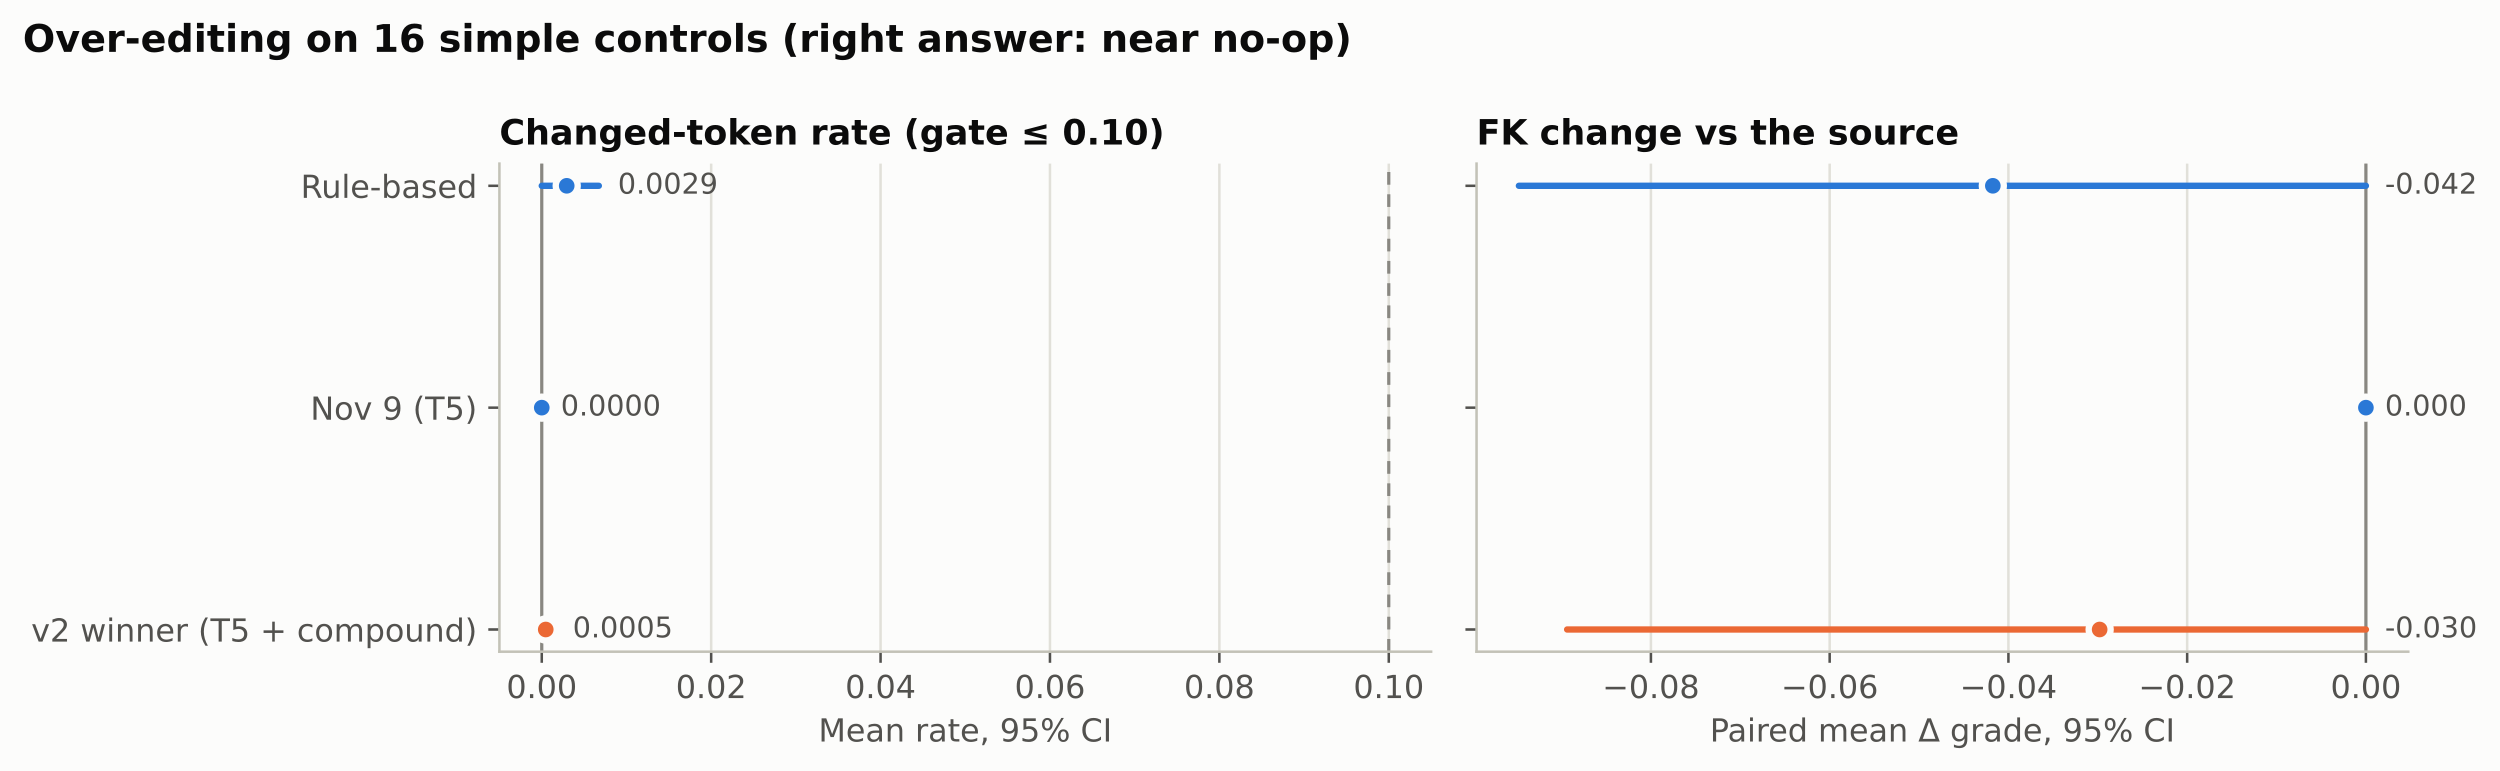
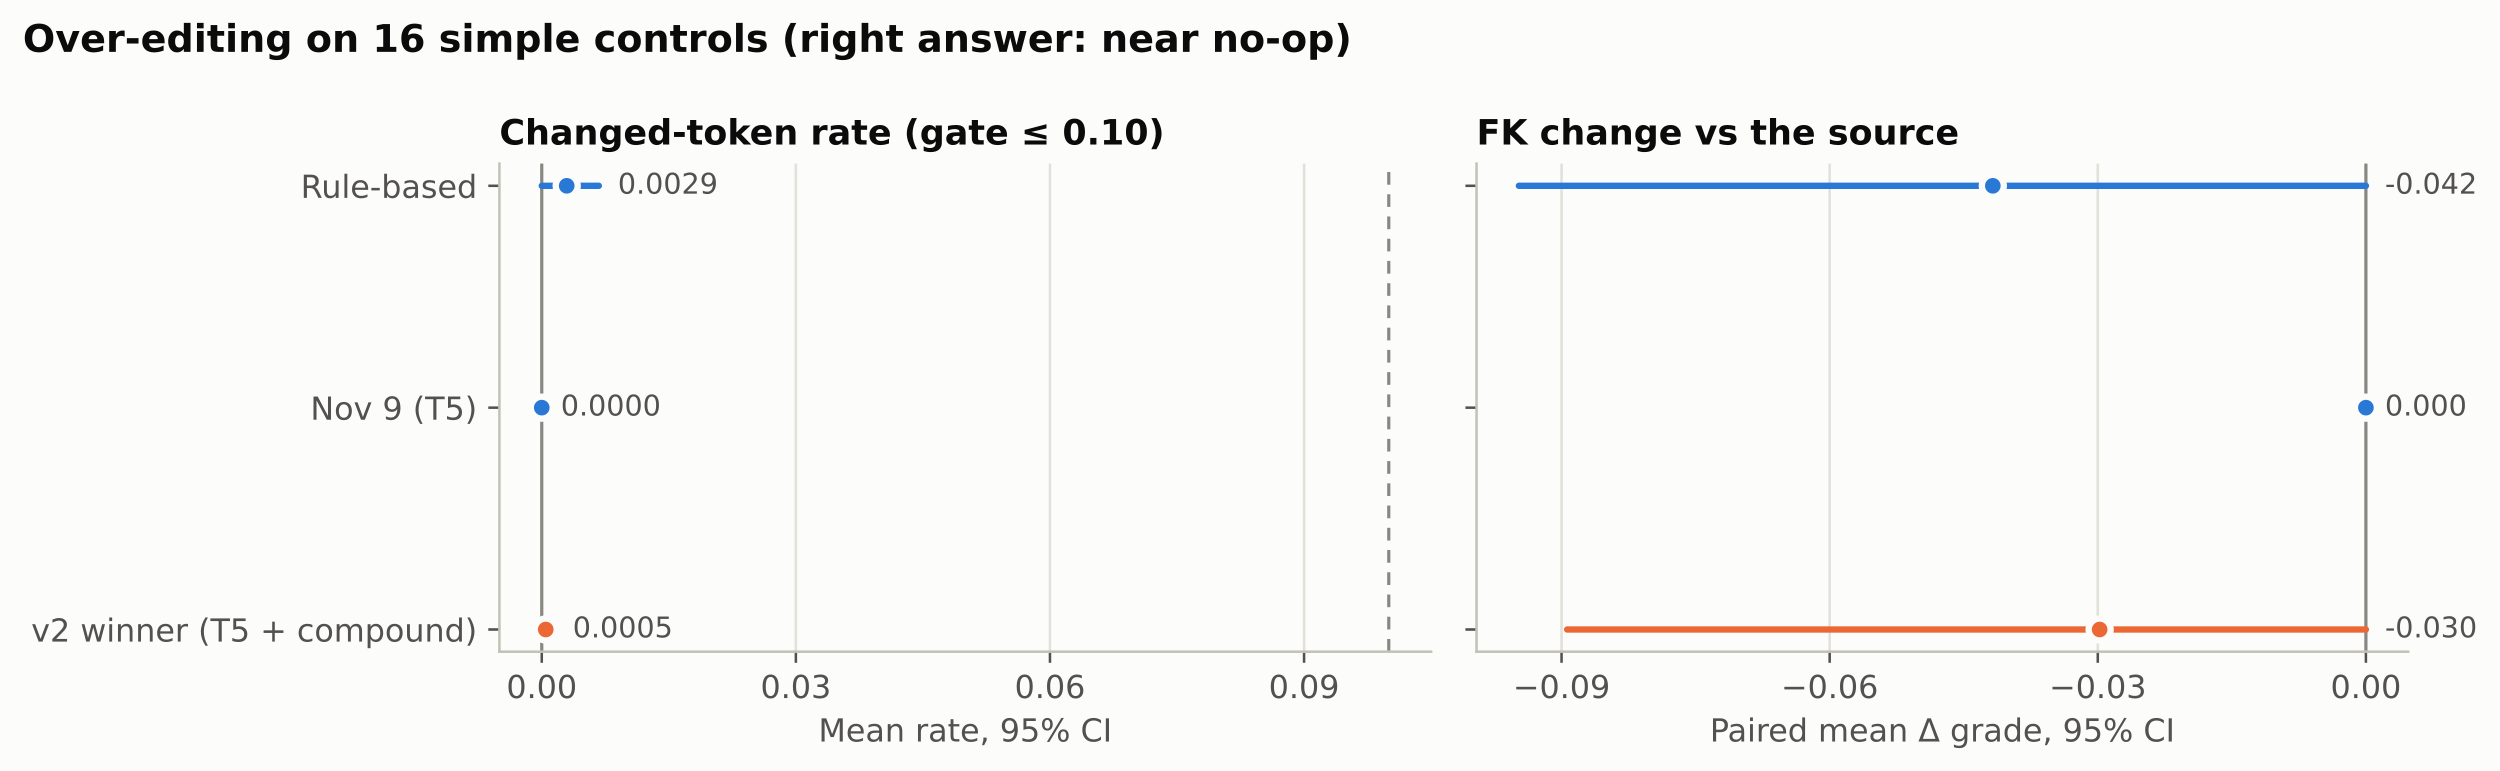
<svg xmlns="http://www.w3.org/2000/svg" xmlns:xlink="http://www.w3.org/1999/xlink" width="786.973pt" height="242.7pt" viewBox="0 0 786.973 242.7" version="1.1">
  <defs>
    <style type="text/css">*{stroke-linejoin: round; stroke-linecap: butt}</style>
  </defs>
  <g id="figure_1">
    <g id="patch_1">
      <path d="M 0 242.7  L 786.973 242.7  L 786.973 0  L 0 0  z " style="fill: #fcfcfb" />
    </g>
    <g id="axes_1">
      <g id="patch_2">
        <path d="M 157.21 205.144  L 450.501 205.144  L 450.501 51.504  L 157.21 51.504  z " style="fill: #fcfcfb" />
      </g>
      <g id="matplotlib.axis_1">
        <g id="xtick_1">
          <g id="line2d_1">
-             <path d="M 170.541 205.144  L 170.541 51.504  " clip-path="url(#p78dc707ca9)" style="fill: none; stroke: #e1e0d9; stroke-width: 0.8; stroke-linecap: square" />
+             <path d="M 170.541 205.144  L 170.541 51.504  " clip-path="url(#p930434fdbb)" style="fill: none; stroke: #e1e0d9; stroke-width: 0.8; stroke-linecap: square" />
          </g>
          <g id="line2d_2">
            <defs>
-               <path id="ma276081685" d="M 0 0  L 0 3.5  " style="stroke: #52514e; stroke-width: 0.8" />
+               <path id="mcde6e7081c" d="M 0 0  L 0 3.5  " style="stroke: #52514e; stroke-width: 0.8" />
            </defs>
            <g>
-               <use xlink:href="#ma276081685" x="170.541" y="205.144" style="fill: #52514e; stroke: #52514e; stroke-width: 0.8" />
+               <use xlink:href="#mcde6e7081c" x="170.541" y="205.144" style="fill: #52514e; stroke: #52514e; stroke-width: 0.8" />
            </g>
          </g>
          <g id="text_1">
            <text style="font-size: 10px; font-family: 'DejaVu Sans', 'Bitstream Vera Sans', 'Computer Modern Sans Serif', 'Lucida Grande', 'Verdana', 'Geneva', 'Lucid', 'Arial', 'Helvetica', 'Avant Garde', sans-serif; text-anchor: middle; fill: #52514e" x="170.541" y="219.742" transform="rotate(-0 170.5414 219.7424)">0.00</text>
          </g>
        </g>
        <g id="xtick_2">
          <g id="line2d_3">
-             <path d="M 223.867 205.144  L 223.867 51.504  " clip-path="url(#p78dc707ca9)" style="fill: none; stroke: #e1e0d9; stroke-width: 0.8; stroke-linecap: square" />
+             <path d="M 250.53 205.144  L 250.53 51.504  " clip-path="url(#p930434fdbb)" style="fill: none; stroke: #e1e0d9; stroke-width: 0.8; stroke-linecap: square" />
          </g>
          <g id="line2d_4">
            <g>
-               <use xlink:href="#ma276081685" x="223.867" y="205.144" style="fill: #52514e; stroke: #52514e; stroke-width: 0.8" />
+               <use xlink:href="#mcde6e7081c" x="250.53" y="205.144" style="fill: #52514e; stroke: #52514e; stroke-width: 0.8" />
            </g>
          </g>
          <g id="text_2">
-             <text style="font-size: 10px; font-family: 'DejaVu Sans', 'Bitstream Vera Sans', 'Computer Modern Sans Serif', 'Lucida Grande', 'Verdana', 'Geneva', 'Lucid', 'Arial', 'Helvetica', 'Avant Garde', sans-serif; text-anchor: middle; fill: #52514e" x="223.867" y="219.742" transform="rotate(-0 223.867 219.7424)">0.02</text>
+             <text style="font-size: 10px; font-family: 'DejaVu Sans', 'Bitstream Vera Sans', 'Computer Modern Sans Serif', 'Lucida Grande', 'Verdana', 'Geneva', 'Lucid', 'Arial', 'Helvetica', 'Avant Garde', sans-serif; text-anchor: middle; fill: #52514e" x="250.53" y="219.742" transform="rotate(-0 250.5298 219.7424)">0.03</text>
          </g>
        </g>
        <g id="xtick_3">
          <g id="line2d_5">
-             <path d="M 277.193 205.144  L 277.193 51.504  " clip-path="url(#p78dc707ca9)" style="fill: none; stroke: #e1e0d9; stroke-width: 0.8; stroke-linecap: square" />
+             <path d="M 330.518 205.144  L 330.518 51.504  " clip-path="url(#p930434fdbb)" style="fill: none; stroke: #e1e0d9; stroke-width: 0.8; stroke-linecap: square" />
          </g>
          <g id="line2d_6">
            <g>
-               <use xlink:href="#ma276081685" x="277.193" y="205.144" style="fill: #52514e; stroke: #52514e; stroke-width: 0.8" />
+               <use xlink:href="#mcde6e7081c" x="330.518" y="205.144" style="fill: #52514e; stroke: #52514e; stroke-width: 0.8" />
            </g>
          </g>
          <g id="text_3">
-             <text style="font-size: 10px; font-family: 'DejaVu Sans', 'Bitstream Vera Sans', 'Computer Modern Sans Serif', 'Lucida Grande', 'Verdana', 'Geneva', 'Lucid', 'Arial', 'Helvetica', 'Avant Garde', sans-serif; text-anchor: middle; fill: #52514e" x="277.193" y="219.742" transform="rotate(-0 277.1926 219.7424)">0.04</text>
+             <text style="font-size: 10px; font-family: 'DejaVu Sans', 'Bitstream Vera Sans', 'Computer Modern Sans Serif', 'Lucida Grande', 'Verdana', 'Geneva', 'Lucid', 'Arial', 'Helvetica', 'Avant Garde', sans-serif; text-anchor: middle; fill: #52514e" x="330.518" y="219.742" transform="rotate(-0 330.5183 219.7424)">0.06</text>
          </g>
        </g>
        <g id="xtick_4">
          <g id="line2d_7">
-             <path d="M 330.518 205.144  L 330.518 51.504  " clip-path="url(#p78dc707ca9)" style="fill: none; stroke: #e1e0d9; stroke-width: 0.8; stroke-linecap: square" />
+             <path d="M 410.507 205.144  L 410.507 51.504  " clip-path="url(#p930434fdbb)" style="fill: none; stroke: #e1e0d9; stroke-width: 0.8; stroke-linecap: square" />
          </g>
          <g id="line2d_8">
            <g>
-               <use xlink:href="#ma276081685" x="330.518" y="205.144" style="fill: #52514e; stroke: #52514e; stroke-width: 0.8" />
+               <use xlink:href="#mcde6e7081c" x="410.507" y="205.144" style="fill: #52514e; stroke: #52514e; stroke-width: 0.8" />
            </g>
          </g>
          <g id="text_4">
-             <text style="font-size: 10px; font-family: 'DejaVu Sans', 'Bitstream Vera Sans', 'Computer Modern Sans Serif', 'Lucida Grande', 'Verdana', 'Geneva', 'Lucid', 'Arial', 'Helvetica', 'Avant Garde', sans-serif; text-anchor: middle; fill: #52514e" x="330.518" y="219.742" transform="rotate(-0 330.5183 219.7424)">0.06</text>
-           </g>
-         </g>
-         <g id="xtick_5">
-           <g id="line2d_9">
-             <path d="M 383.844 205.144  L 383.844 51.504  " clip-path="url(#p78dc707ca9)" style="fill: none; stroke: #e1e0d9; stroke-width: 0.8; stroke-linecap: square" />
-           </g>
-           <g id="line2d_10">
-             <g>
-               <use xlink:href="#ma276081685" x="383.844" y="205.144" style="fill: #52514e; stroke: #52514e; stroke-width: 0.8" />
-             </g>
-           </g>
-           <g id="text_5">
-             <text style="font-size: 10px; font-family: 'DejaVu Sans', 'Bitstream Vera Sans', 'Computer Modern Sans Serif', 'Lucida Grande', 'Verdana', 'Geneva', 'Lucid', 'Arial', 'Helvetica', 'Avant Garde', sans-serif; text-anchor: middle; fill: #52514e" x="383.844" y="219.742" transform="rotate(-0 383.8439 219.7424)">0.08</text>
-           </g>
-         </g>
-         <g id="xtick_6">
-           <g id="line2d_11">
-             <path d="M 437.17 205.144  L 437.17 51.504  " clip-path="url(#p78dc707ca9)" style="fill: none; stroke: #e1e0d9; stroke-width: 0.8; stroke-linecap: square" />
-           </g>
-           <g id="line2d_12">
-             <g>
-               <use xlink:href="#ma276081685" x="437.17" y="205.144" style="fill: #52514e; stroke: #52514e; stroke-width: 0.8" />
-             </g>
-           </g>
-           <g id="text_6">
-             <text style="font-size: 10px; font-family: 'DejaVu Sans', 'Bitstream Vera Sans', 'Computer Modern Sans Serif', 'Lucida Grande', 'Verdana', 'Geneva', 'Lucid', 'Arial', 'Helvetica', 'Avant Garde', sans-serif; text-anchor: middle; fill: #52514e" x="437.17" y="219.742" transform="rotate(-0 437.1695 219.7424)">0.10</text>
-           </g>
-         </g>
-         <g id="text_7">
+             <text style="font-size: 10px; font-family: 'DejaVu Sans', 'Bitstream Vera Sans', 'Computer Modern Sans Serif', 'Lucida Grande', 'Verdana', 'Geneva', 'Lucid', 'Arial', 'Helvetica', 'Avant Garde', sans-serif; text-anchor: middle; fill: #52514e" x="410.507" y="219.742" transform="rotate(-0 410.5067 219.7424)">0.09</text>
+           </g>
+         </g>
+         <g id="text_5">
          <text style="font-size: 10px; font-family: 'DejaVu Sans', 'Bitstream Vera Sans', 'Computer Modern Sans Serif', 'Lucida Grande', 'Verdana', 'Geneva', 'Lucid', 'Arial', 'Helvetica', 'Avant Garde', sans-serif; text-anchor: middle; fill: #52514e" x="303.855" y="233.421" transform="rotate(-0 303.8555 233.4206)">Mean rate, 95% CI</text>
        </g>
      </g>
      <g id="matplotlib.axis_2">
        <g id="ytick_1">
-           <g id="line2d_13">
+           <g id="line2d_9">
            <defs>
-               <path id="mc16b6f0c2b" d="M 0 0  L -3.5 0  " style="stroke: #52514e; stroke-width: 0.8" />
+               <path id="m21760c13e2" d="M 0 0  L -3.5 0  " style="stroke: #52514e; stroke-width: 0.8" />
            </defs>
            <g>
-               <use xlink:href="#mc16b6f0c2b" x="157.21" y="58.488" style="fill: #52514e; stroke: #52514e; stroke-width: 0.8" />
+               <use xlink:href="#m21760c13e2" x="157.21" y="58.488" style="fill: #52514e; stroke: #52514e; stroke-width: 0.8" />
+             </g>
+           </g>
+           <g id="text_6">
+             <text style="font-size: 10px; font-family: 'DejaVu Sans', 'Bitstream Vera Sans', 'Computer Modern Sans Serif', 'Lucida Grande', 'Verdana', 'Geneva', 'Lucid', 'Arial', 'Helvetica', 'Avant Garde', sans-serif; text-anchor: end; fill: #52514e" x="150.21" y="62.287" transform="rotate(-0 150.21 62.28686)">Rule-based</text>
+           </g>
+         </g>
+         <g id="ytick_2">
+           <g id="line2d_10">
+             <g>
+               <use xlink:href="#m21760c13e2" x="157.21" y="128.324" style="fill: #52514e; stroke: #52514e; stroke-width: 0.8" />
+             </g>
+           </g>
+           <g id="text_7">
+             <text style="font-size: 10px; font-family: 'DejaVu Sans', 'Bitstream Vera Sans', 'Computer Modern Sans Serif', 'Lucida Grande', 'Verdana', 'Geneva', 'Lucid', 'Arial', 'Helvetica', 'Avant Garde', sans-serif; text-anchor: end; fill: #52514e" x="150.21" y="132.123" transform="rotate(-0 150.21 132.1232)">Nov 9 (T5)</text>
+           </g>
+         </g>
+         <g id="ytick_3">
+           <g id="line2d_11">
+             <g>
+               <use xlink:href="#m21760c13e2" x="157.21" y="198.16" style="fill: #52514e; stroke: #52514e; stroke-width: 0.8" />
            </g>
          </g>
          <g id="text_8">
-             <text style="font-size: 10px; font-family: 'DejaVu Sans', 'Bitstream Vera Sans', 'Computer Modern Sans Serif', 'Lucida Grande', 'Verdana', 'Geneva', 'Lucid', 'Arial', 'Helvetica', 'Avant Garde', sans-serif; text-anchor: end; fill: #52514e" x="150.21" y="62.287" transform="rotate(-0 150.21 62.28686)">Rule-based</text>
-           </g>
-         </g>
-         <g id="ytick_2">
-           <g id="line2d_14">
-             <g>
-               <use xlink:href="#mc16b6f0c2b" x="157.21" y="128.324" style="fill: #52514e; stroke: #52514e; stroke-width: 0.8" />
-             </g>
-           </g>
-           <g id="text_9">
-             <text style="font-size: 10px; font-family: 'DejaVu Sans', 'Bitstream Vera Sans', 'Computer Modern Sans Serif', 'Lucida Grande', 'Verdana', 'Geneva', 'Lucid', 'Arial', 'Helvetica', 'Avant Garde', sans-serif; text-anchor: end; fill: #52514e" x="150.21" y="132.123" transform="rotate(-0 150.21 132.1232)">Nov 9 (T5)</text>
-           </g>
-         </g>
-         <g id="ytick_3">
-           <g id="line2d_15">
-             <g>
-               <use xlink:href="#mc16b6f0c2b" x="157.21" y="198.16" style="fill: #52514e; stroke: #52514e; stroke-width: 0.8" />
-             </g>
-           </g>
-           <g id="text_10">
            <text style="font-size: 10px; font-family: 'DejaVu Sans', 'Bitstream Vera Sans', 'Computer Modern Sans Serif', 'Lucida Grande', 'Verdana', 'Geneva', 'Lucid', 'Arial', 'Helvetica', 'Avant Garde', sans-serif; text-anchor: end; fill: #52514e" x="150.21" y="201.96" transform="rotate(-0 150.21 201.9596)">v2 winner (T5 + compound)</text>
          </g>
        </g>
      </g>
+       <g id="line2d_12">
+         <path d="M 170.541 205.144  L 170.541 51.504  " clip-path="url(#p930434fdbb)" style="fill: none; stroke: #898781; stroke-linecap: square" />
+       </g>
+       <g id="line2d_13">
+         <path d="M 170.541 58.488  L 188.501 58.488  " clip-path="url(#p930434fdbb)" style="fill: none; stroke: #2a78d6; stroke-width: 2; stroke-linecap: round" />
+       </g>
+       <g id="line2d_14">
+         <path d="M 170.541 128.324  L 170.541 128.324  " clip-path="url(#p930434fdbb)" style="fill: none; stroke: #2a78d6; stroke-width: 2; stroke-linecap: round" />
+       </g>
+       <g id="line2d_15">
+         <path d="M 170.541 198.16  L 174.3 198.16  " clip-path="url(#p930434fdbb)" style="fill: none; stroke: #eb6834; stroke-width: 2; stroke-linecap: round" />
+       </g>
      <g id="line2d_16">
-         <path d="M 170.541 205.144  L 170.541 51.504  " clip-path="url(#p78dc707ca9)" style="fill: none; stroke: #898781; stroke-linecap: square" />
-       </g>
-       <g id="line2d_17">
-         <path d="M 170.541 58.488  L 188.501 58.488  " clip-path="url(#p78dc707ca9)" style="fill: none; stroke: #2a78d6; stroke-width: 2; stroke-linecap: round" />
-       </g>
-       <g id="line2d_18">
-         <path d="M 170.541 128.324  L 170.541 128.324  " clip-path="url(#p78dc707ca9)" style="fill: none; stroke: #2a78d6; stroke-width: 2; stroke-linecap: round" />
-       </g>
-       <g id="line2d_19">
-         <path d="M 170.541 198.16  L 174.3 198.16  " clip-path="url(#p78dc707ca9)" style="fill: none; stroke: #eb6834; stroke-width: 2; stroke-linecap: round" />
-       </g>
-       <g id="line2d_20">
-         <path d="M 437.17 205.144  L 437.17 51.504  " clip-path="url(#p78dc707ca9)" style="fill: none; stroke-dasharray: 4,3; stroke-dashoffset: 0; stroke: #898781" />
+         <path d="M 437.17 205.144  L 437.17 51.504  " clip-path="url(#p930434fdbb)" style="fill: none; stroke-dasharray: 4,3; stroke-dashoffset: 0; stroke: #898781" />
      </g>
      <g id="patch_3">
        <path d="M 157.21 205.144  L 157.21 51.504  " style="fill: none; stroke: #c3c2b7; stroke-width: 0.8; stroke-linejoin: miter; stroke-linecap: square" />
      </g>
      <g id="patch_4">
        <path d="M 157.21 205.144  L 450.501 205.144  " style="fill: none; stroke: #c3c2b7; stroke-width: 0.8; stroke-linejoin: miter; stroke-linecap: square" />
      </g>
      <g id="PathCollection_1">
        <defs>
-           <path id="m08587a750f" d="M 0 3.464  C 0.919 3.464 1.8 3.099 2.449 2.449  C 3.099 1.8 3.464 0.919 3.464 0  C 3.464 -0.919 3.099 -1.8 2.449 -2.449  C 1.8 -3.099 0.919 -3.464 0 -3.464  C -0.919 -3.464 -1.8 -3.099 -2.449 -2.449  C -3.099 -1.8 -3.464 -0.919 -3.464 0  C -3.464 0.919 -3.099 1.8 -2.449 2.449  C -1.8 3.099 -0.919 3.464 0 3.464  z " style="stroke: #fcfcfb; stroke-width: 2" />
+           <path id="m734efdecd8" d="M 0 3.464  C 0.919 3.464 1.8 3.099 2.449 2.449  C 3.099 1.8 3.464 0.919 3.464 0  C 3.464 -0.919 3.099 -1.8 2.449 -2.449  C 1.8 -3.099 0.919 -3.464 0 -3.464  C -0.919 -3.464 -1.8 -3.099 -2.449 -2.449  C -3.099 -1.8 -3.464 -0.919 -3.464 0  C -3.464 0.919 -3.099 1.8 -2.449 2.449  C -1.8 3.099 -0.919 3.464 0 3.464  z " style="stroke: #fcfcfb; stroke-width: 2" />
        </defs>
-         <g clip-path="url(#p78dc707ca9)">
-           <use xlink:href="#m08587a750f" x="178.394" y="58.488" style="fill: #2a78d6; stroke: #fcfcfb; stroke-width: 2" />
-         </g>
-       </g>
-       <g id="text_11">
+         <g clip-path="url(#p930434fdbb)">
+           <use xlink:href="#m734efdecd8" x="178.394" y="58.488" style="fill: #2a78d6; stroke: #fcfcfb; stroke-width: 2" />
+         </g>
+       </g>
+       <g id="text_9">
        <text style="font-size: 9px; font-family: 'DejaVu Sans', 'Bitstream Vera Sans', 'Computer Modern Sans Serif', 'Lucida Grande', 'Verdana', 'Geneva', 'Lucid', 'Arial', 'Helvetica', 'Avant Garde', sans-serif; text-anchor: start; fill: #52514e" x="194.501" y="60.971" transform="rotate(-0 194.5014 60.97107)">0.0029</text>
      </g>
      <g id="PathCollection_2">
-         <g clip-path="url(#p78dc707ca9)">
-           <use xlink:href="#m08587a750f" x="170.541" y="128.324" style="fill: #2a78d6; stroke: #fcfcfb; stroke-width: 2" />
-         </g>
-       </g>
-       <g id="text_12">
+         <g clip-path="url(#p930434fdbb)">
+           <use xlink:href="#m734efdecd8" x="170.541" y="128.324" style="fill: #2a78d6; stroke: #fcfcfb; stroke-width: 2" />
+         </g>
+       </g>
+       <g id="text_10">
        <text style="font-size: 9px; font-family: 'DejaVu Sans', 'Bitstream Vera Sans', 'Computer Modern Sans Serif', 'Lucida Grande', 'Verdana', 'Geneva', 'Lucid', 'Arial', 'Helvetica', 'Avant Garde', sans-serif; text-anchor: start; fill: #52514e" x="176.541" y="130.807" transform="rotate(-0 176.5414 130.8074)">0.0000</text>
      </g>
      <g id="PathCollection_3">
        <defs>
-           <path id="m84b338340e" d="M 0 3.464  C 0.919 3.464 1.8 3.099 2.449 2.449  C 3.099 1.8 3.464 0.919 3.464 0  C 3.464 -0.919 3.099 -1.8 2.449 -2.449  C 1.8 -3.099 0.919 -3.464 0 -3.464  C -0.919 -3.464 -1.8 -3.099 -2.449 -2.449  C -3.099 -1.8 -3.464 -0.919 -3.464 0  C -3.464 0.919 -3.099 1.8 -2.449 2.449  C -1.8 3.099 -0.919 3.464 0 3.464  z " style="stroke: #fcfcfb; stroke-width: 2" />
+           <path id="m56a5489c0d" d="M 0 3.464  C 0.919 3.464 1.8 3.099 2.449 2.449  C 3.099 1.8 3.464 0.919 3.464 0  C 3.464 -0.919 3.099 -1.8 2.449 -2.449  C 1.8 -3.099 0.919 -3.464 0 -3.464  C -0.919 -3.464 -1.8 -3.099 -2.449 -2.449  C -3.099 -1.8 -3.464 -0.919 -3.464 0  C -3.464 0.919 -3.099 1.8 -2.449 2.449  C -1.8 3.099 -0.919 3.464 0 3.464  z " style="stroke: #fcfcfb; stroke-width: 2" />
        </defs>
-         <g clip-path="url(#p78dc707ca9)">
-           <use xlink:href="#m84b338340e" x="171.794" y="198.16" style="fill: #eb6834; stroke: #fcfcfb; stroke-width: 2" />
-         </g>
-       </g>
-       <g id="text_13">
+         <g clip-path="url(#p930434fdbb)">
+           <use xlink:href="#m56a5489c0d" x="171.794" y="198.16" style="fill: #eb6834; stroke: #fcfcfb; stroke-width: 2" />
+         </g>
+       </g>
+       <g id="text_11">
        <text style="font-size: 9px; font-family: 'DejaVu Sans', 'Bitstream Vera Sans', 'Computer Modern Sans Serif', 'Lucida Grande', 'Verdana', 'Geneva', 'Lucid', 'Arial', 'Helvetica', 'Avant Garde', sans-serif; text-anchor: start; fill: #52514e" x="180.3" y="200.644" transform="rotate(-0 180.3003 200.6438)">0.0005</text>
      </g>
-       <g id="text_14">
+       <g id="text_12">
        <text style="font-weight: 700; font-size: 11px; font-family: 'DejaVu Sans', 'Bitstream Vera Sans', 'Computer Modern Sans Serif', 'Lucida Grande', 'Verdana', 'Geneva', 'Lucid', 'Arial', 'Helvetica', 'Avant Garde', sans-serif; text-anchor: start; fill: #0b0b0b" x="157.21" y="45.504" transform="rotate(-0 157.21 45.504)">Changed-token rate (gate ≤ 0.10)</text>
      </g>
    </g>
    <g id="axes_2">
      <g id="patch_5">
        <path d="M 464.801 205.144  L 758.092 205.144  L 758.092 51.504  L 464.801 51.504  z " style="fill: #fcfcfb" />
      </g>
      <g id="matplotlib.axis_3">
+         <g id="xtick_5">
+           <g id="line2d_17">
+             <path d="M 491.56 205.144  L 491.56 51.504  " clip-path="url(#p2da252cb5f)" style="fill: none; stroke: #e1e0d9; stroke-width: 0.8; stroke-linecap: square" />
+           </g>
+           <g id="line2d_18">
+             <g>
+               <use xlink:href="#mcde6e7081c" x="491.56" y="205.144" style="fill: #52514e; stroke: #52514e; stroke-width: 0.8" />
+             </g>
+           </g>
+           <g id="text_13">
+             <text style="font-size: 10px; font-family: 'DejaVu Sans', 'Bitstream Vera Sans', 'Computer Modern Sans Serif', 'Lucida Grande', 'Verdana', 'Geneva', 'Lucid', 'Arial', 'Helvetica', 'Avant Garde', sans-serif; text-anchor: middle; fill: #52514e" x="491.56" y="219.742" transform="rotate(-0 491.5596 219.7424)">−0.09</text>
+           </g>
+         </g>
+         <g id="xtick_6">
+           <g id="line2d_19">
+             <path d="M 575.96 205.144  L 575.96 51.504  " clip-path="url(#p2da252cb5f)" style="fill: none; stroke: #e1e0d9; stroke-width: 0.8; stroke-linecap: square" />
+           </g>
+           <g id="line2d_20">
+             <g>
+               <use xlink:href="#mcde6e7081c" x="575.96" y="205.144" style="fill: #52514e; stroke: #52514e; stroke-width: 0.8" />
+             </g>
+           </g>
+           <g id="text_14">
+             <text style="font-size: 10px; font-family: 'DejaVu Sans', 'Bitstream Vera Sans', 'Computer Modern Sans Serif', 'Lucida Grande', 'Verdana', 'Geneva', 'Lucid', 'Arial', 'Helvetica', 'Avant Garde', sans-serif; text-anchor: middle; fill: #52514e" x="575.96" y="219.742" transform="rotate(-0 575.9599 219.7424)">−0.06</text>
+           </g>
+         </g>
        <g id="xtick_7">
          <g id="line2d_21">
-             <path d="M 519.693 205.144  L 519.693 51.504  " clip-path="url(#pb1d31163b4)" style="fill: none; stroke: #e1e0d9; stroke-width: 0.8; stroke-linecap: square" />
+             <path d="M 660.36 205.144  L 660.36 51.504  " clip-path="url(#p2da252cb5f)" style="fill: none; stroke: #e1e0d9; stroke-width: 0.8; stroke-linecap: square" />
          </g>
          <g id="line2d_22">
            <g>
-               <use xlink:href="#ma276081685" x="519.693" y="205.144" style="fill: #52514e; stroke: #52514e; stroke-width: 0.8" />
+               <use xlink:href="#mcde6e7081c" x="660.36" y="205.144" style="fill: #52514e; stroke: #52514e; stroke-width: 0.8" />
            </g>
          </g>
          <g id="text_15">
-             <text style="font-size: 10px; font-family: 'DejaVu Sans', 'Bitstream Vera Sans', 'Computer Modern Sans Serif', 'Lucida Grande', 'Verdana', 'Geneva', 'Lucid', 'Arial', 'Helvetica', 'Avant Garde', sans-serif; text-anchor: middle; fill: #52514e" x="519.693" y="219.742" transform="rotate(-0 519.6931 219.7424)">−0.08</text>
+             <text style="font-size: 10px; font-family: 'DejaVu Sans', 'Bitstream Vera Sans', 'Computer Modern Sans Serif', 'Lucida Grande', 'Verdana', 'Geneva', 'Lucid', 'Arial', 'Helvetica', 'Avant Garde', sans-serif; text-anchor: middle; fill: #52514e" x="660.36" y="219.742" transform="rotate(-0 660.3602 219.7424)">−0.03</text>
          </g>
        </g>
        <g id="xtick_8">
          <g id="line2d_23">
-             <path d="M 575.96 205.144  L 575.96 51.504  " clip-path="url(#pb1d31163b4)" style="fill: none; stroke: #e1e0d9; stroke-width: 0.8; stroke-linecap: square" />
+             <path d="M 744.76 205.144  L 744.76 51.504  " clip-path="url(#p2da252cb5f)" style="fill: none; stroke: #e1e0d9; stroke-width: 0.8; stroke-linecap: square" />
          </g>
          <g id="line2d_24">
            <g>
-               <use xlink:href="#ma276081685" x="575.96" y="205.144" style="fill: #52514e; stroke: #52514e; stroke-width: 0.8" />
+               <use xlink:href="#mcde6e7081c" x="744.76" y="205.144" style="fill: #52514e; stroke: #52514e; stroke-width: 0.8" />
            </g>
          </g>
          <g id="text_16">
-             <text style="font-size: 10px; font-family: 'DejaVu Sans', 'Bitstream Vera Sans', 'Computer Modern Sans Serif', 'Lucida Grande', 'Verdana', 'Geneva', 'Lucid', 'Arial', 'Helvetica', 'Avant Garde', sans-serif; text-anchor: middle; fill: #52514e" x="575.96" y="219.742" transform="rotate(-0 575.9599 219.7424)">−0.06</text>
-           </g>
-         </g>
-         <g id="xtick_9">
-           <g id="line2d_25">
-             <path d="M 632.227 205.144  L 632.227 51.504  " clip-path="url(#pb1d31163b4)" style="fill: none; stroke: #e1e0d9; stroke-width: 0.8; stroke-linecap: square" />
-           </g>
-           <g id="line2d_26">
-             <g>
-               <use xlink:href="#ma276081685" x="632.227" y="205.144" style="fill: #52514e; stroke: #52514e; stroke-width: 0.8" />
-             </g>
-           </g>
-           <g id="text_17">
-             <text style="font-size: 10px; font-family: 'DejaVu Sans', 'Bitstream Vera Sans', 'Computer Modern Sans Serif', 'Lucida Grande', 'Verdana', 'Geneva', 'Lucid', 'Arial', 'Helvetica', 'Avant Garde', sans-serif; text-anchor: middle; fill: #52514e" x="632.227" y="219.742" transform="rotate(-0 632.2267 219.7424)">−0.04</text>
-           </g>
-         </g>
-         <g id="xtick_10">
-           <g id="line2d_27">
-             <path d="M 688.494 205.144  L 688.494 51.504  " clip-path="url(#pb1d31163b4)" style="fill: none; stroke: #e1e0d9; stroke-width: 0.8; stroke-linecap: square" />
-           </g>
-           <g id="line2d_28">
-             <g>
-               <use xlink:href="#ma276081685" x="688.494" y="205.144" style="fill: #52514e; stroke: #52514e; stroke-width: 0.8" />
-             </g>
-           </g>
-           <g id="text_18">
-             <text style="font-size: 10px; font-family: 'DejaVu Sans', 'Bitstream Vera Sans', 'Computer Modern Sans Serif', 'Lucida Grande', 'Verdana', 'Geneva', 'Lucid', 'Arial', 'Helvetica', 'Avant Garde', sans-serif; text-anchor: middle; fill: #52514e" x="688.494" y="219.742" transform="rotate(-0 688.4936 219.7424)">−0.02</text>
-           </g>
-         </g>
-         <g id="xtick_11">
-           <g id="line2d_29">
-             <path d="M 744.76 205.144  L 744.76 51.504  " clip-path="url(#pb1d31163b4)" style="fill: none; stroke: #e1e0d9; stroke-width: 0.8; stroke-linecap: square" />
-           </g>
-           <g id="line2d_30">
-             <g>
-               <use xlink:href="#ma276081685" x="744.76" y="205.144" style="fill: #52514e; stroke: #52514e; stroke-width: 0.8" />
-             </g>
-           </g>
-           <g id="text_19">
            <text style="font-size: 10px; font-family: 'DejaVu Sans', 'Bitstream Vera Sans', 'Computer Modern Sans Serif', 'Lucida Grande', 'Verdana', 'Geneva', 'Lucid', 'Arial', 'Helvetica', 'Avant Garde', sans-serif; text-anchor: middle; fill: #52514e" x="744.76" y="219.742" transform="rotate(-0 744.7604 219.7424)">0.00</text>
          </g>
        </g>
-         <g id="text_20">
+         <g id="text_17">
          <text style="font-size: 10px; font-family: 'DejaVu Sans', 'Bitstream Vera Sans', 'Computer Modern Sans Serif', 'Lucida Grande', 'Verdana', 'Geneva', 'Lucid', 'Arial', 'Helvetica', 'Avant Garde', sans-serif; text-anchor: middle; fill: #52514e" x="611.446" y="233.421" transform="rotate(-0 611.4464 233.4206)">Paired mean Δ grade, 95% CI</text>
        </g>
      </g>
      <g id="matplotlib.axis_4">
        <g id="ytick_4">
-           <g id="line2d_31">
-             <g>
-               <use xlink:href="#mc16b6f0c2b" x="464.801" y="58.488" style="fill: #52514e; stroke: #52514e; stroke-width: 0.8" />
+           <g id="line2d_25">
+             <g>
+               <use xlink:href="#m21760c13e2" x="464.801" y="58.488" style="fill: #52514e; stroke: #52514e; stroke-width: 0.8" />
            </g>
          </g>
        </g>
        <g id="ytick_5">
-           <g id="line2d_32">
-             <g>
-               <use xlink:href="#mc16b6f0c2b" x="464.801" y="128.324" style="fill: #52514e; stroke: #52514e; stroke-width: 0.8" />
+           <g id="line2d_26">
+             <g>
+               <use xlink:href="#m21760c13e2" x="464.801" y="128.324" style="fill: #52514e; stroke: #52514e; stroke-width: 0.8" />
            </g>
          </g>
        </g>
        <g id="ytick_6">
-           <g id="line2d_33">
-             <g>
-               <use xlink:href="#mc16b6f0c2b" x="464.801" y="198.16" style="fill: #52514e; stroke: #52514e; stroke-width: 0.8" />
-             </g>
-           </g>
-         </g>
-       </g>
-       <g id="line2d_34">
-         <path d="M 744.76 205.144  L 744.76 51.504  " clip-path="url(#pb1d31163b4)" style="fill: none; stroke: #898781; stroke-linecap: square" />
-       </g>
-       <g id="line2d_35">
-         <path d="M 478.132 58.488  L 744.76 58.488  " clip-path="url(#pb1d31163b4)" style="fill: none; stroke: #2a78d6; stroke-width: 2; stroke-linecap: round" />
-       </g>
-       <g id="line2d_36">
-         <path d="M 744.76 128.324  L 744.76 128.324  " clip-path="url(#pb1d31163b4)" style="fill: none; stroke: #2a78d6; stroke-width: 2; stroke-linecap: round" />
-       </g>
-       <g id="line2d_37">
-         <path d="M 493.318 198.16  L 744.76 198.16  " clip-path="url(#pb1d31163b4)" style="fill: none; stroke: #eb6834; stroke-width: 2; stroke-linecap: round" />
+           <g id="line2d_27">
+             <g>
+               <use xlink:href="#m21760c13e2" x="464.801" y="198.16" style="fill: #52514e; stroke: #52514e; stroke-width: 0.8" />
+             </g>
+           </g>
+         </g>
+       </g>
+       <g id="line2d_28">
+         <path d="M 744.76 205.144  L 744.76 51.504  " clip-path="url(#p2da252cb5f)" style="fill: none; stroke: #898781; stroke-linecap: square" />
+       </g>
+       <g id="line2d_29">
+         <path d="M 478.132 58.488  L 744.76 58.488  " clip-path="url(#p2da252cb5f)" style="fill: none; stroke: #2a78d6; stroke-width: 2; stroke-linecap: round" />
+       </g>
+       <g id="line2d_30">
+         <path d="M 744.76 128.324  L 744.76 128.324  " clip-path="url(#p2da252cb5f)" style="fill: none; stroke: #2a78d6; stroke-width: 2; stroke-linecap: round" />
+       </g>
+       <g id="line2d_31">
+         <path d="M 493.318 198.16  L 744.76 198.16  " clip-path="url(#p2da252cb5f)" style="fill: none; stroke: #eb6834; stroke-width: 2; stroke-linecap: round" />
      </g>
      <g id="patch_6">
        <path d="M 464.801 205.144  L 464.801 51.504  " style="fill: none; stroke: #c3c2b7; stroke-width: 0.8; stroke-linejoin: miter; stroke-linecap: square" />
      </g>
      <g id="patch_7">
        <path d="M 464.801 205.144  L 758.092 205.144  " style="fill: none; stroke: #c3c2b7; stroke-width: 0.8; stroke-linejoin: miter; stroke-linecap: square" />
      </g>
      <g id="PathCollection_4">
-         <g clip-path="url(#pb1d31163b4)">
-           <use xlink:href="#m08587a750f" x="627.321" y="58.488" style="fill: #2a78d6; stroke: #fcfcfb; stroke-width: 2" />
-         </g>
+         <g clip-path="url(#p2da252cb5f)">
+           <use xlink:href="#m734efdecd8" x="627.321" y="58.488" style="fill: #2a78d6; stroke: #fcfcfb; stroke-width: 2" />
+         </g>
+       </g>
+       <g id="text_18">
+         <text style="font-size: 9px; font-family: 'DejaVu Sans', 'Bitstream Vera Sans', 'Computer Modern Sans Serif', 'Lucida Grande', 'Verdana', 'Geneva', 'Lucid', 'Arial', 'Helvetica', 'Avant Garde', sans-serif; text-anchor: start; fill: #52514e" x="750.76" y="60.971" transform="rotate(-0 750.7604 60.97107)">-0.042</text>
+       </g>
+       <g id="PathCollection_5">
+         <g clip-path="url(#p2da252cb5f)">
+           <use xlink:href="#m734efdecd8" x="744.76" y="128.324" style="fill: #2a78d6; stroke: #fcfcfb; stroke-width: 2" />
+         </g>
+       </g>
+       <g id="text_19">
+         <text style="font-size: 9px; font-family: 'DejaVu Sans', 'Bitstream Vera Sans', 'Computer Modern Sans Serif', 'Lucida Grande', 'Verdana', 'Geneva', 'Lucid', 'Arial', 'Helvetica', 'Avant Garde', sans-serif; text-anchor: start; fill: #52514e" x="750.76" y="130.807" transform="rotate(-0 750.7604 130.8074)">0.000</text>
+       </g>
+       <g id="PathCollection_6">
+         <g clip-path="url(#p2da252cb5f)">
+           <use xlink:href="#m56a5489c0d" x="660.946" y="198.16" style="fill: #eb6834; stroke: #fcfcfb; stroke-width: 2" />
+         </g>
+       </g>
+       <g id="text_20">
+         <text style="font-size: 9px; font-family: 'DejaVu Sans', 'Bitstream Vera Sans', 'Computer Modern Sans Serif', 'Lucida Grande', 'Verdana', 'Geneva', 'Lucid', 'Arial', 'Helvetica', 'Avant Garde', sans-serif; text-anchor: start; fill: #52514e" x="750.76" y="200.644" transform="rotate(-0 750.7604 200.6438)">-0.030</text>
      </g>
      <g id="text_21">
-         <text style="font-size: 9px; font-family: 'DejaVu Sans', 'Bitstream Vera Sans', 'Computer Modern Sans Serif', 'Lucida Grande', 'Verdana', 'Geneva', 'Lucid', 'Arial', 'Helvetica', 'Avant Garde', sans-serif; text-anchor: start; fill: #52514e" x="750.76" y="60.971" transform="rotate(-0 750.7604 60.97107)">-0.042</text>
-       </g>
-       <g id="PathCollection_5">
-         <g clip-path="url(#pb1d31163b4)">
-           <use xlink:href="#m08587a750f" x="744.76" y="128.324" style="fill: #2a78d6; stroke: #fcfcfb; stroke-width: 2" />
-         </g>
-       </g>
-       <g id="text_22">
-         <text style="font-size: 9px; font-family: 'DejaVu Sans', 'Bitstream Vera Sans', 'Computer Modern Sans Serif', 'Lucida Grande', 'Verdana', 'Geneva', 'Lucid', 'Arial', 'Helvetica', 'Avant Garde', sans-serif; text-anchor: start; fill: #52514e" x="750.76" y="130.807" transform="rotate(-0 750.7604 130.8074)">0.000</text>
-       </g>
-       <g id="PathCollection_6">
-         <g clip-path="url(#pb1d31163b4)">
-           <use xlink:href="#m84b338340e" x="660.946" y="198.16" style="fill: #eb6834; stroke: #fcfcfb; stroke-width: 2" />
-         </g>
-       </g>
-       <g id="text_23">
-         <text style="font-size: 9px; font-family: 'DejaVu Sans', 'Bitstream Vera Sans', 'Computer Modern Sans Serif', 'Lucida Grande', 'Verdana', 'Geneva', 'Lucid', 'Arial', 'Helvetica', 'Avant Garde', sans-serif; text-anchor: start; fill: #52514e" x="750.76" y="200.644" transform="rotate(-0 750.7604 200.6438)">-0.030</text>
-       </g>
-       <g id="text_24">
        <text style="font-weight: 700; font-size: 11px; font-family: 'DejaVu Sans', 'Bitstream Vera Sans', 'Computer Modern Sans Serif', 'Lucida Grande', 'Verdana', 'Geneva', 'Lucid', 'Arial', 'Helvetica', 'Avant Garde', sans-serif; text-anchor: start; fill: #0b0b0b" x="464.801" y="45.504" transform="rotate(-0 464.8009 45.504)">FK change vs the source</text>
      </g>
    </g>
-     <g id="text_25">
+     <g id="text_22">
      <text style="font-weight: 700; font-size: 12px; font-family: 'DejaVu Sans', 'Bitstream Vera Sans', 'Computer Modern Sans Serif', 'Lucida Grande', 'Verdana', 'Geneva', 'Lucid', 'Arial', 'Helvetica', 'Avant Garde', sans-serif; text-anchor: start; fill: #0b0b0b" x="7.2" y="16.318" transform="rotate(-0 7.2 16.31812)">Over-editing on 16 simple controls (right answer: near no-op)</text>
    </g>
  </g>
  <defs>
-     <clipPath id="p78dc707ca9">
+     <clipPath id="p930434fdbb">
      <rect x="157.21" y="51.504" width="293.291" height="153.64" />
    </clipPath>
-     <clipPath id="pb1d31163b4">
+     <clipPath id="p2da252cb5f">
      <rect x="464.801" y="51.504" width="293.291" height="153.64" />
    </clipPath>
  </defs>
</svg>
